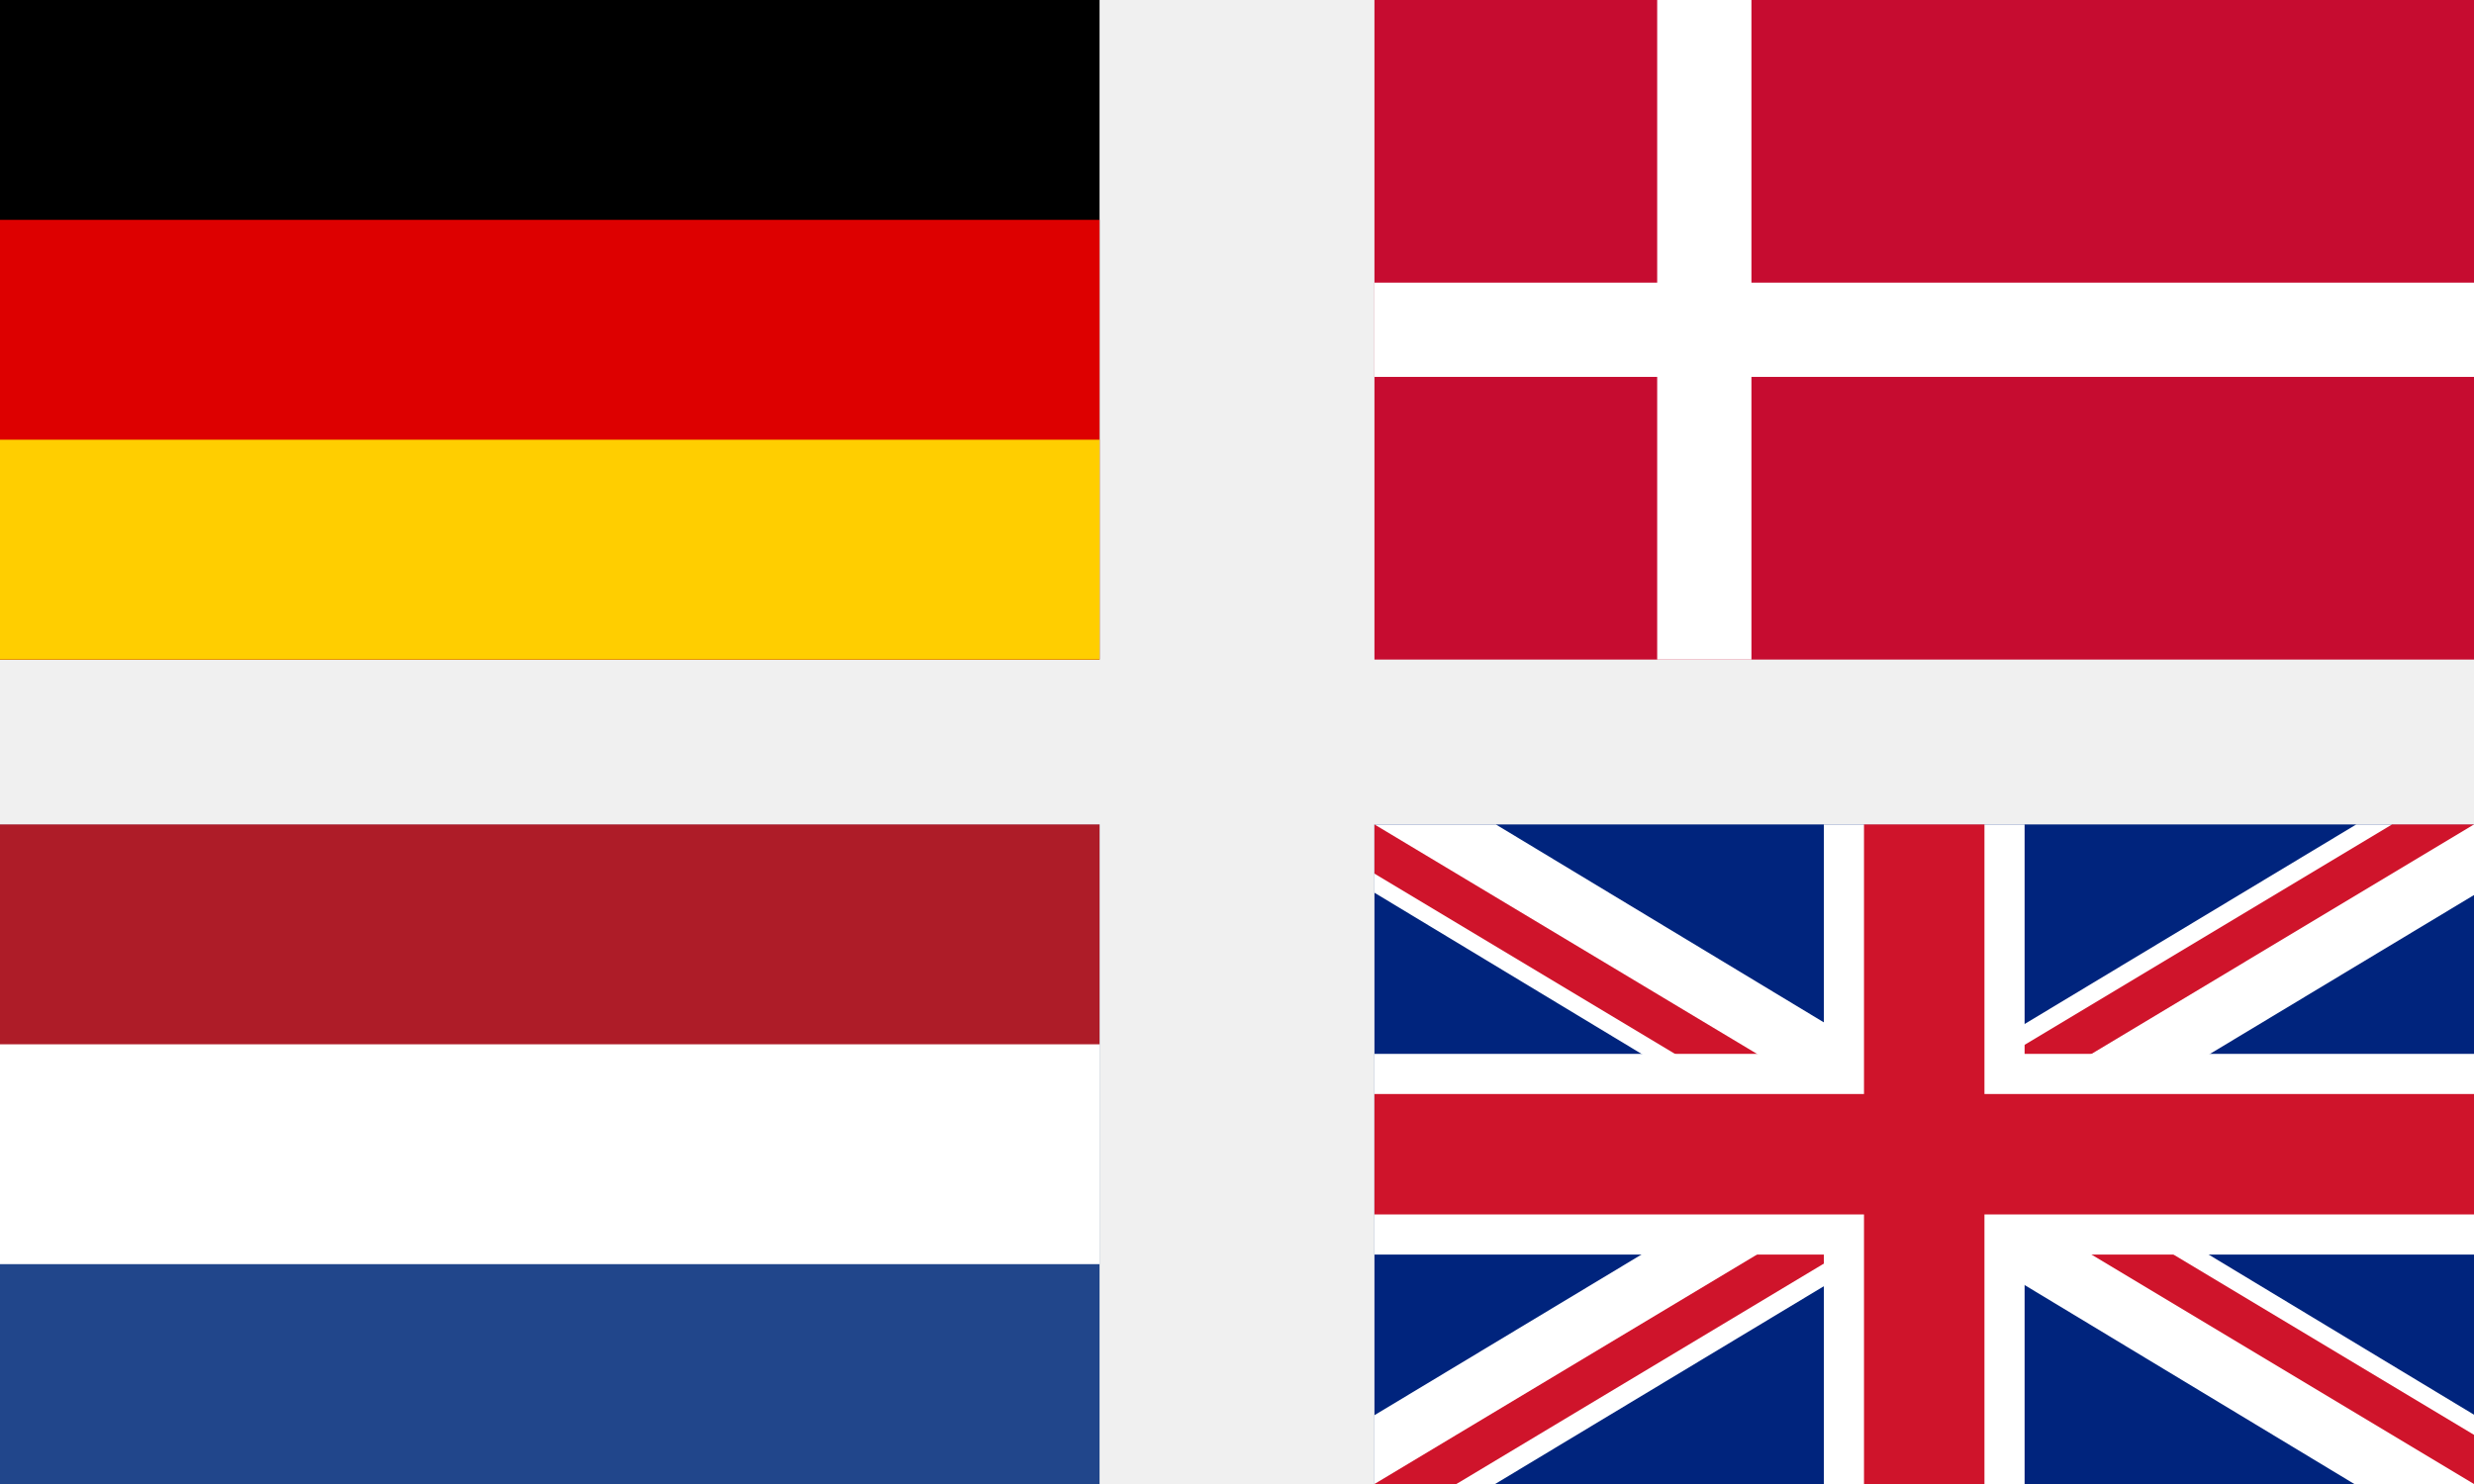
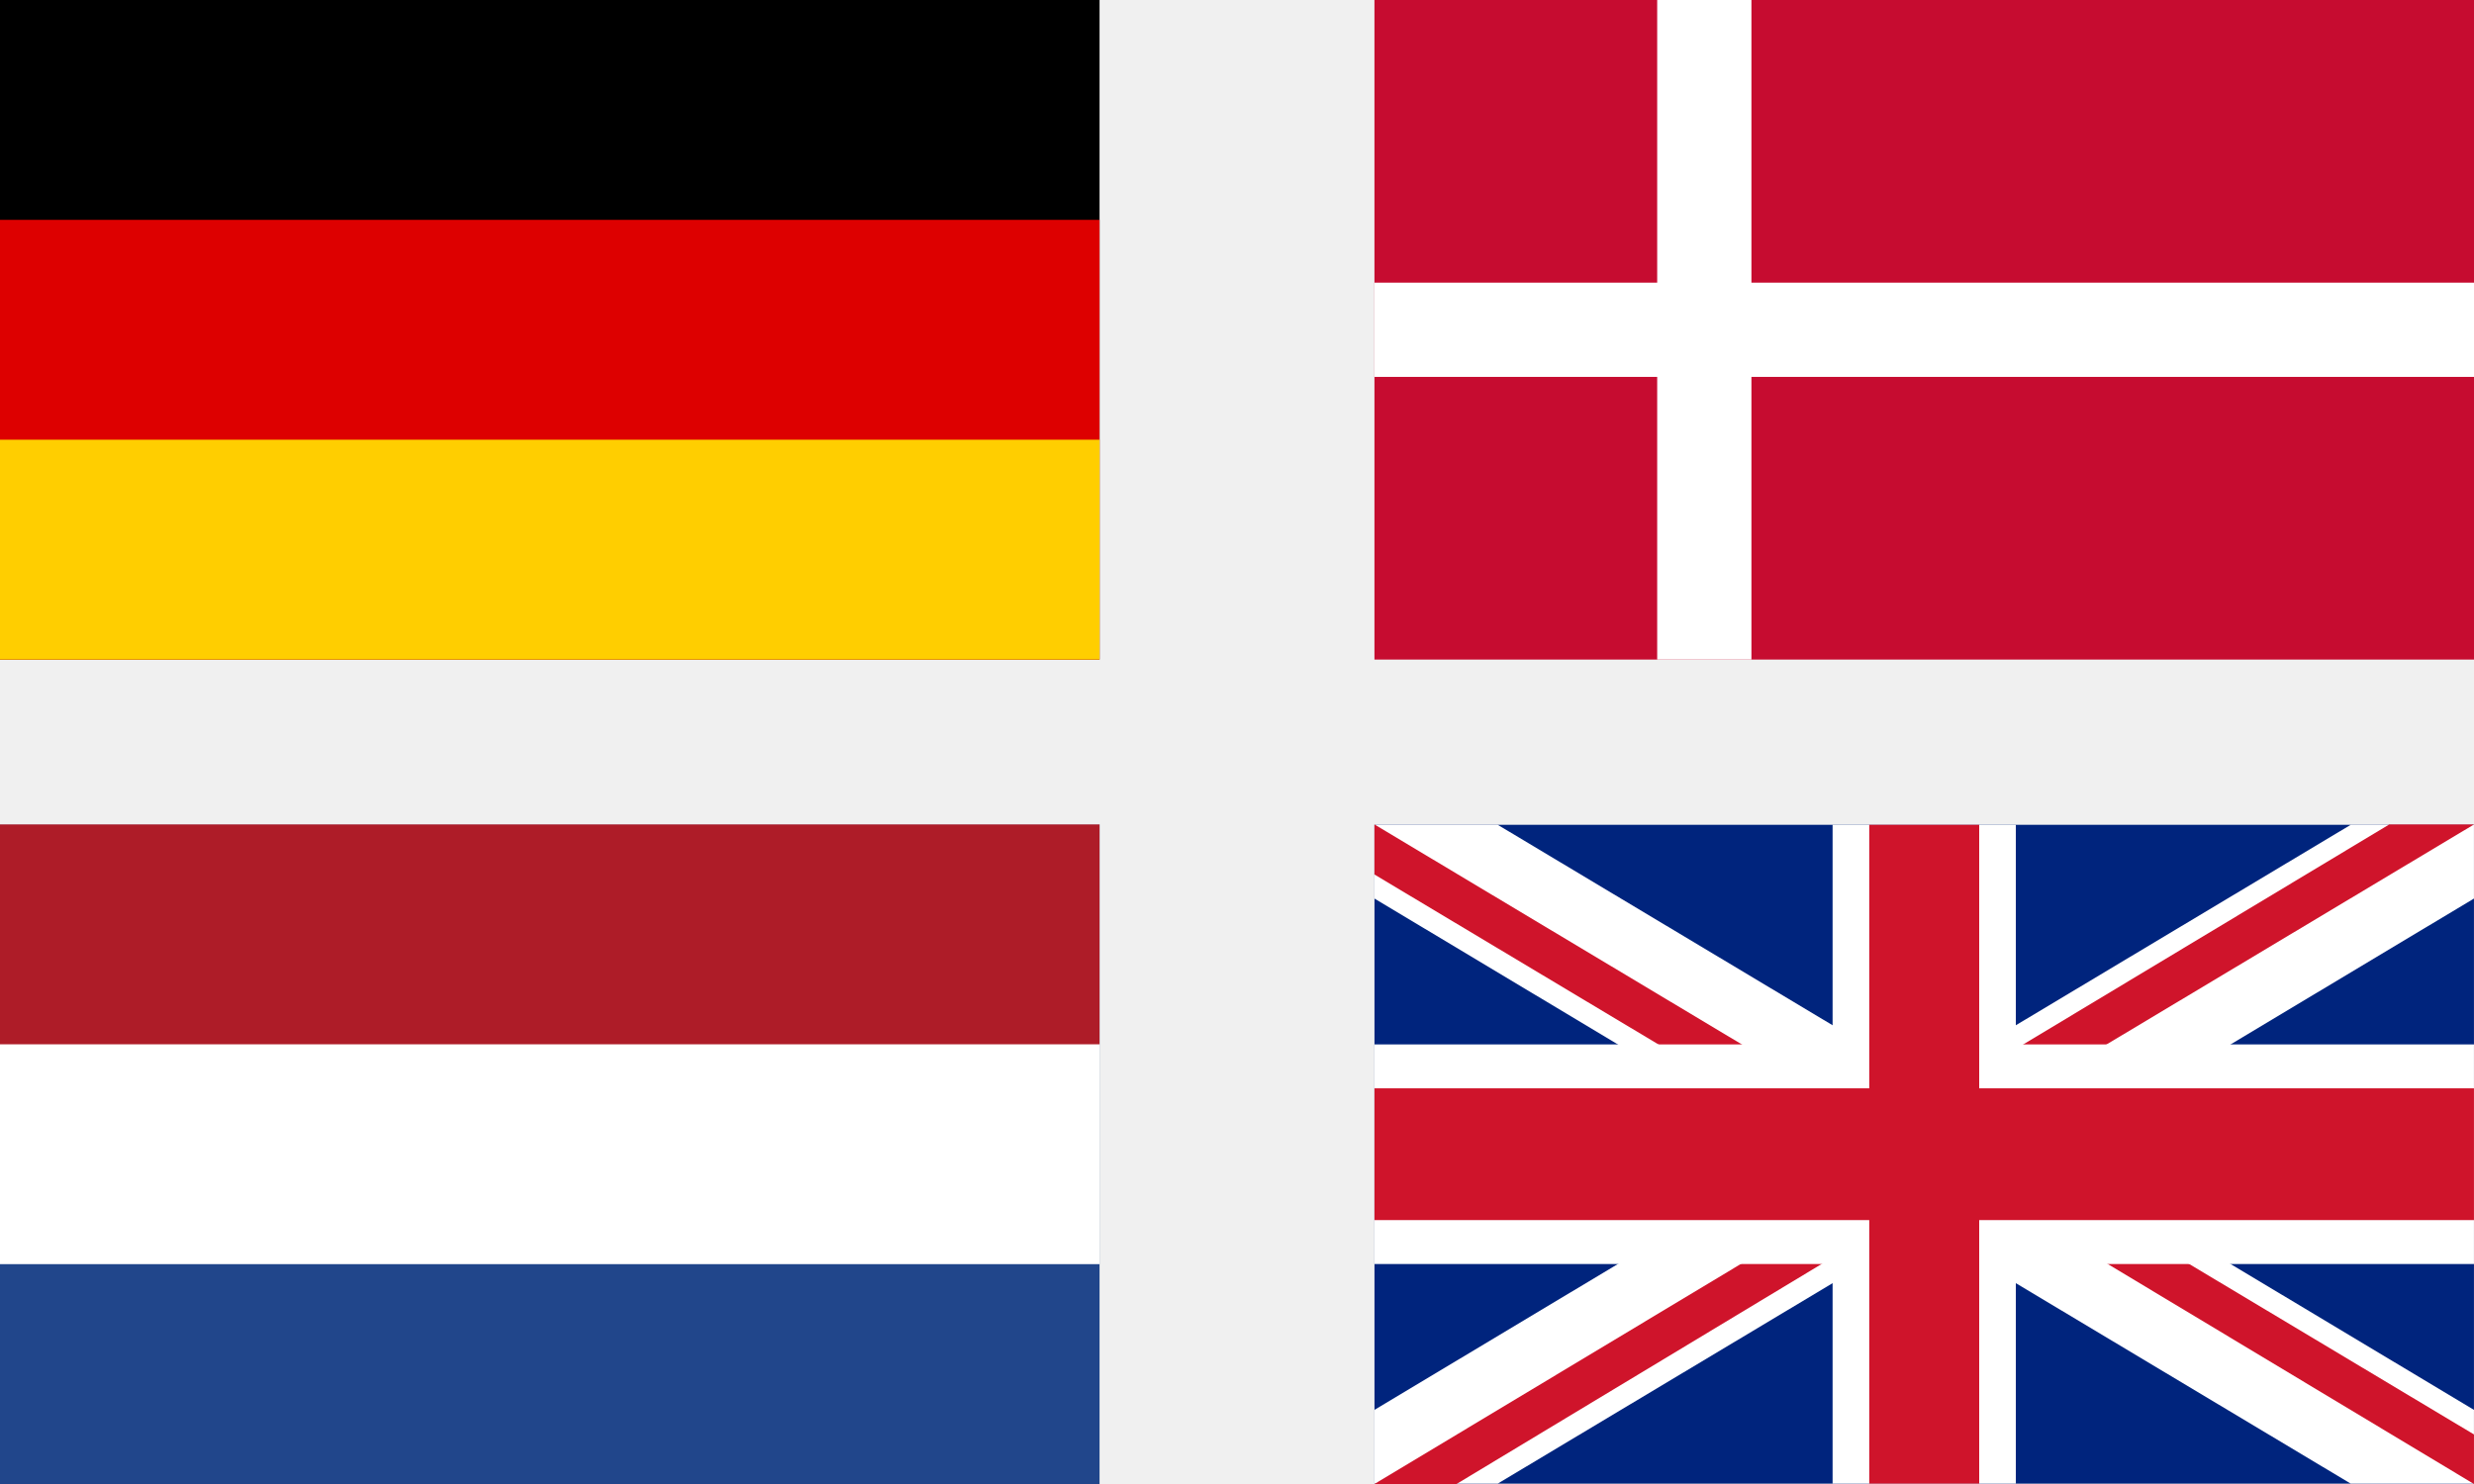
<svg xmlns="http://www.w3.org/2000/svg" width="2250" height="1350" id="svg2" version="1.1">
  <defs id="defs12">
    <clipPath id="t">
      <path d="m 30,15 30,0 0,15 z m 0,0 0,15 -30,0 z M 30,15 0,15 0,0 Z m 0,0 0,-15 30,0 z" id="path5" />
    </clipPath>
  </defs>
  <rect width="1000" height="600" id="rect4" x="1250" y="0" style="fill:#c60c30" />
  <rect width="85.714" height="600" x="1507.143" id="rect6" y="0" style="fill:#ffffff" />
  <rect width="1000" height="85.714" y="257.143" id="rect8" x="1250" style="fill:#ffffff" />
  <rect style="fill:#000000" id="black_stripe" width="1000" height="600" y="0" x="0" />
  <rect style="fill:#dd0000" id="red_stripe" width="1000" height="400" y="200" x="0" />
  <rect style="fill:#ffce00" id="gold_stripe" width="1000" height="200" y="400" x="0" />
  <rect width="1000" height="600" id="rect4-3" x="0" y="750" style="fill:#21468b" />
  <rect width="1000" height="400" id="rect6-7" x="0" y="750" style="fill:#ffffff" />
  <rect width="1000" height="200" id="rect8-1" x="0" y="750" style="fill:#ae1c28" />
-   <path d="m 1250,750 0,600 1000,0 0,-600 z" id="path7" style="fill:#00247d" />
-   <path style="fill:#ffffff;stroke:none;stroke-width:110.225;stroke-miterlimit:4;stroke-dasharray:none" d="m 1250,750 0,62.105 L 2141.152,1350 2250,1350 2250,1286.951 1360.41,750 1250,750 Z" id="rect4766" />
-   <path style="fill:#ffffff;stroke:none;stroke-width:110.225;stroke-miterlimit:4;stroke-dasharray:none" d="M 2142.938,750 1250,1287.414 l 0,62.586 109.767,0 L 2250,814.215 2250,750 l -107.062,0 z" id="rect4772-5" />
-   <path d="M 0,0 60,30 M 60,0 0,30" clip-path="url(#t)" id="path11" transform="matrix(16.66667,0,0,20,1250,750)" style="stroke:#cf142b;stroke-width:4" />
-   <path d="m 1750,750 0,600 m -500,-300 1000,0" id="path13" style="stroke:#ffffff;stroke-width:182.574" />
-   <path d="m 1750,750 0,600 m -500,-300 1000,0" id="path15" style="stroke:#cf142b;stroke-width:109.545" />
+   <g id="g3047" transform="matrix(16.6656,0,0,19.97819,1248.397,752.616)">
+     <path id="path3025" d="m 0.098,-0.115 0,30 60,0 0,-30 z" style="fill:#00247d" />
+     <path id="path3016" d="m 0.098,-0.115 0,3.359 L 23.379,14.885 0.098,26.526 l 0,3.359 6.725,0 23.275,-11.625 23.275,11.625 6.725,0 0,-3.359 -23.281,-11.641 23.281,-11.641 0,-3.359 -6.725,0 L 30.098,11.51 6.823,-0.115 l -6.725,0 z" style="fill:#ffffff" />
+     <path id="path3043" d="M 0.096,2.148 27.839,15.999 0.096,29.902 l 4.479,0 27.719,-13.937 27.805,13.937 0,-2.257 -27.805,-13.885 27.805,-13.89 -4.626,0 L 27.839,13.729 0.096,-0.131 Z" style="fill:#cf142b;fill-opacity:1;stroke:none" />
+     <path id="path3012" d="m 25.098,-0.115 0,10 -25,0 0,10 25,0 0,10 10,0 0,-10 25,0 0,-10 -25,0 0,-10 -10,0 z" style="color:#000000;font-style:normal;font-variant:normal;font-weight:normal;font-stretch:normal;font-size:medium;line-height:normal;font-family:Sans;-inkscape-font-specification:Sans;text-indent:0;text-align:start;text-decoration:none;text-decoration-line:none;letter-spacing:normal;word-spacing:normal;text-transform:none;direction:ltr;block-progression:tb;writing-mode:lr-tb;baseline-shift:baseline;text-anchor:start;display:inline;overflow:visible;visibility:visible;fill:#ffffff;fill-opacity:1;fill-rule:nonzero;stroke:none;stroke-width:10;marker:none;enable-background:accumulate" />
+     <path id="path3014" d="m 27.098,-0.115 0,12 -27,0 0,6 27,0 0,12 6,0 0,-12 27,0 0,-6 -27,0 0,-12 -6,0 z" style="color:#000000;font-style:normal;font-variant:normal;font-weight:normal;font-stretch:normal;font-size:medium;line-height:normal;font-family:Sans;-inkscape-font-specification:Sans;text-indent:0;text-align:start;text-decoration:none;text-decoration-line:none;letter-spacing:normal;word-spacing:normal;text-transform:none;direction:ltr;block-progression:tb;writing-mode:lr-tb;baseline-shift:baseline;text-anchor:start;display:inline;overflow:visible;visibility:visible;fill:#cf142b;fill-opacity:1;fill-rule:nonzero;stroke:none;stroke-width:6;marker:none;enable-background:accumulate" />
+   </g>
</svg>
